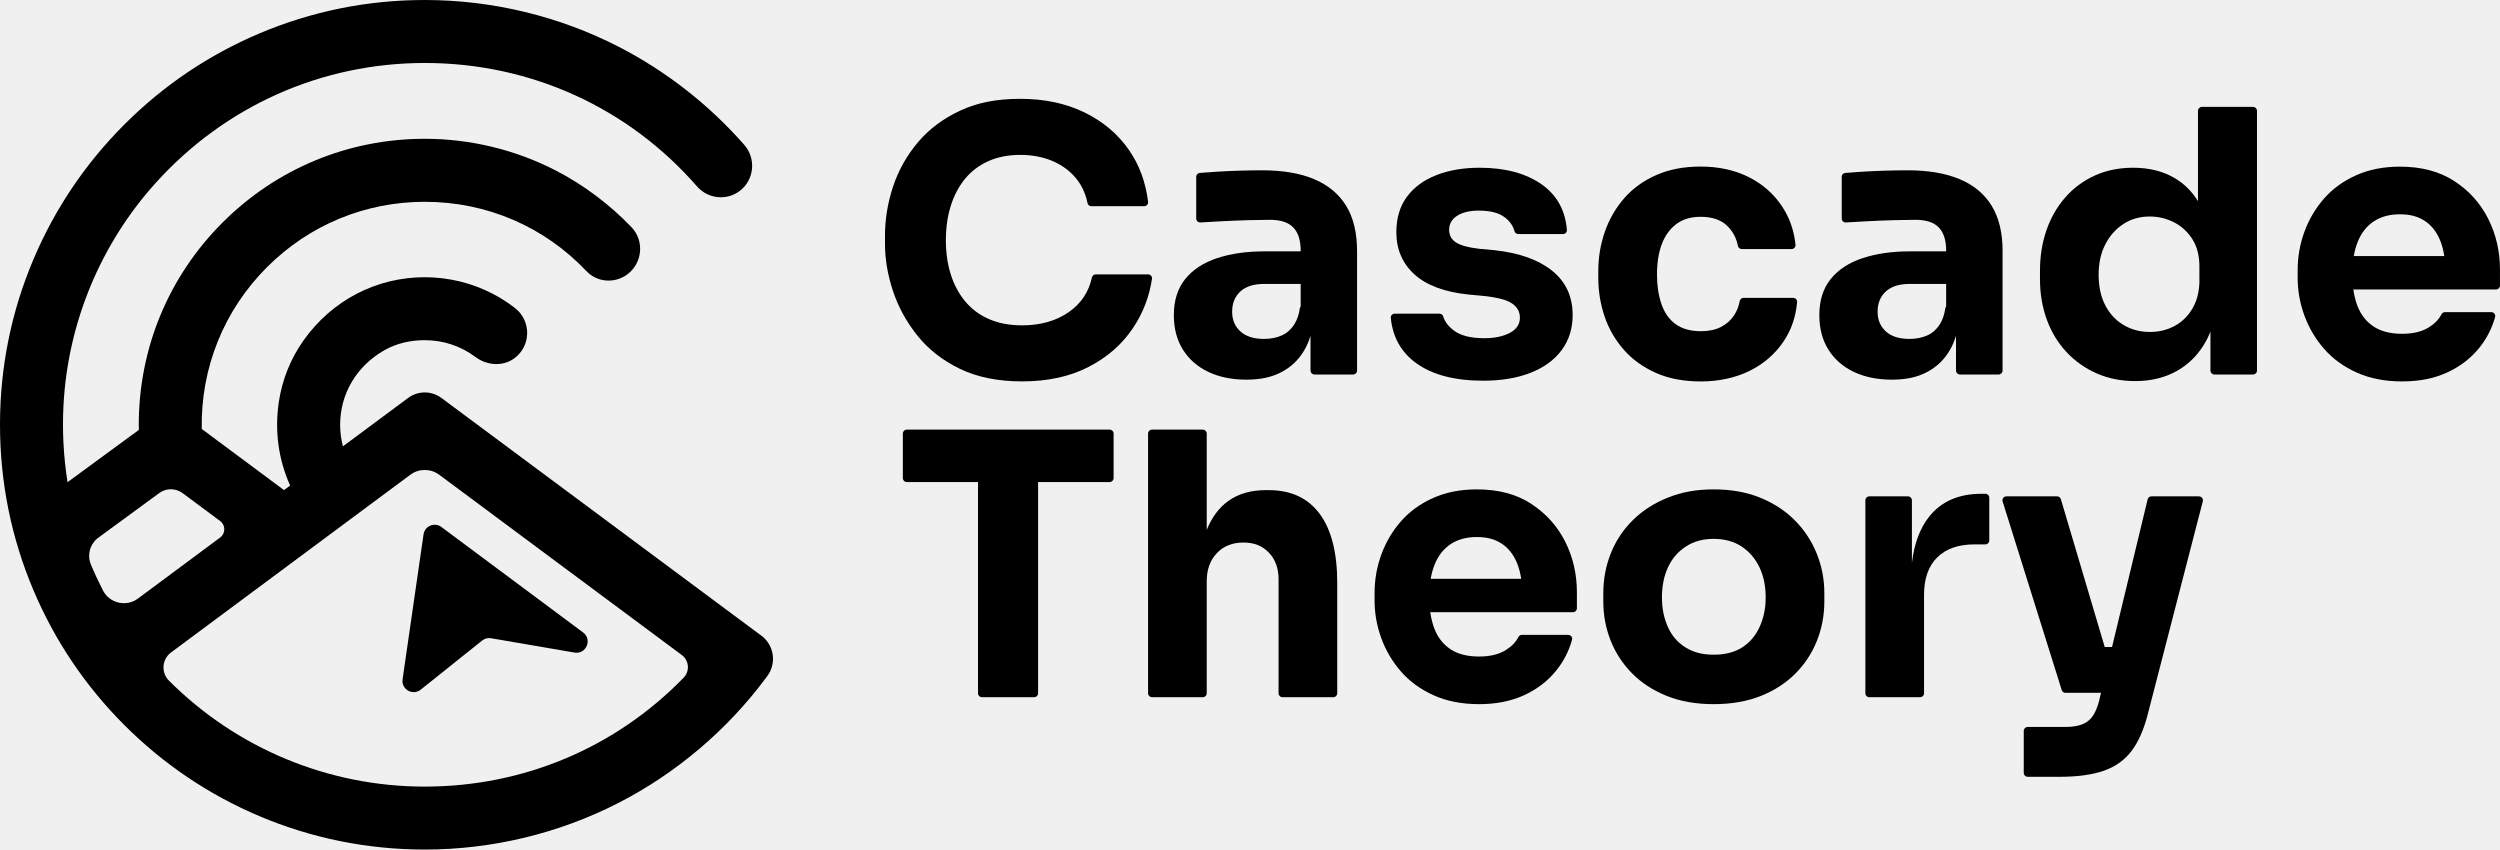
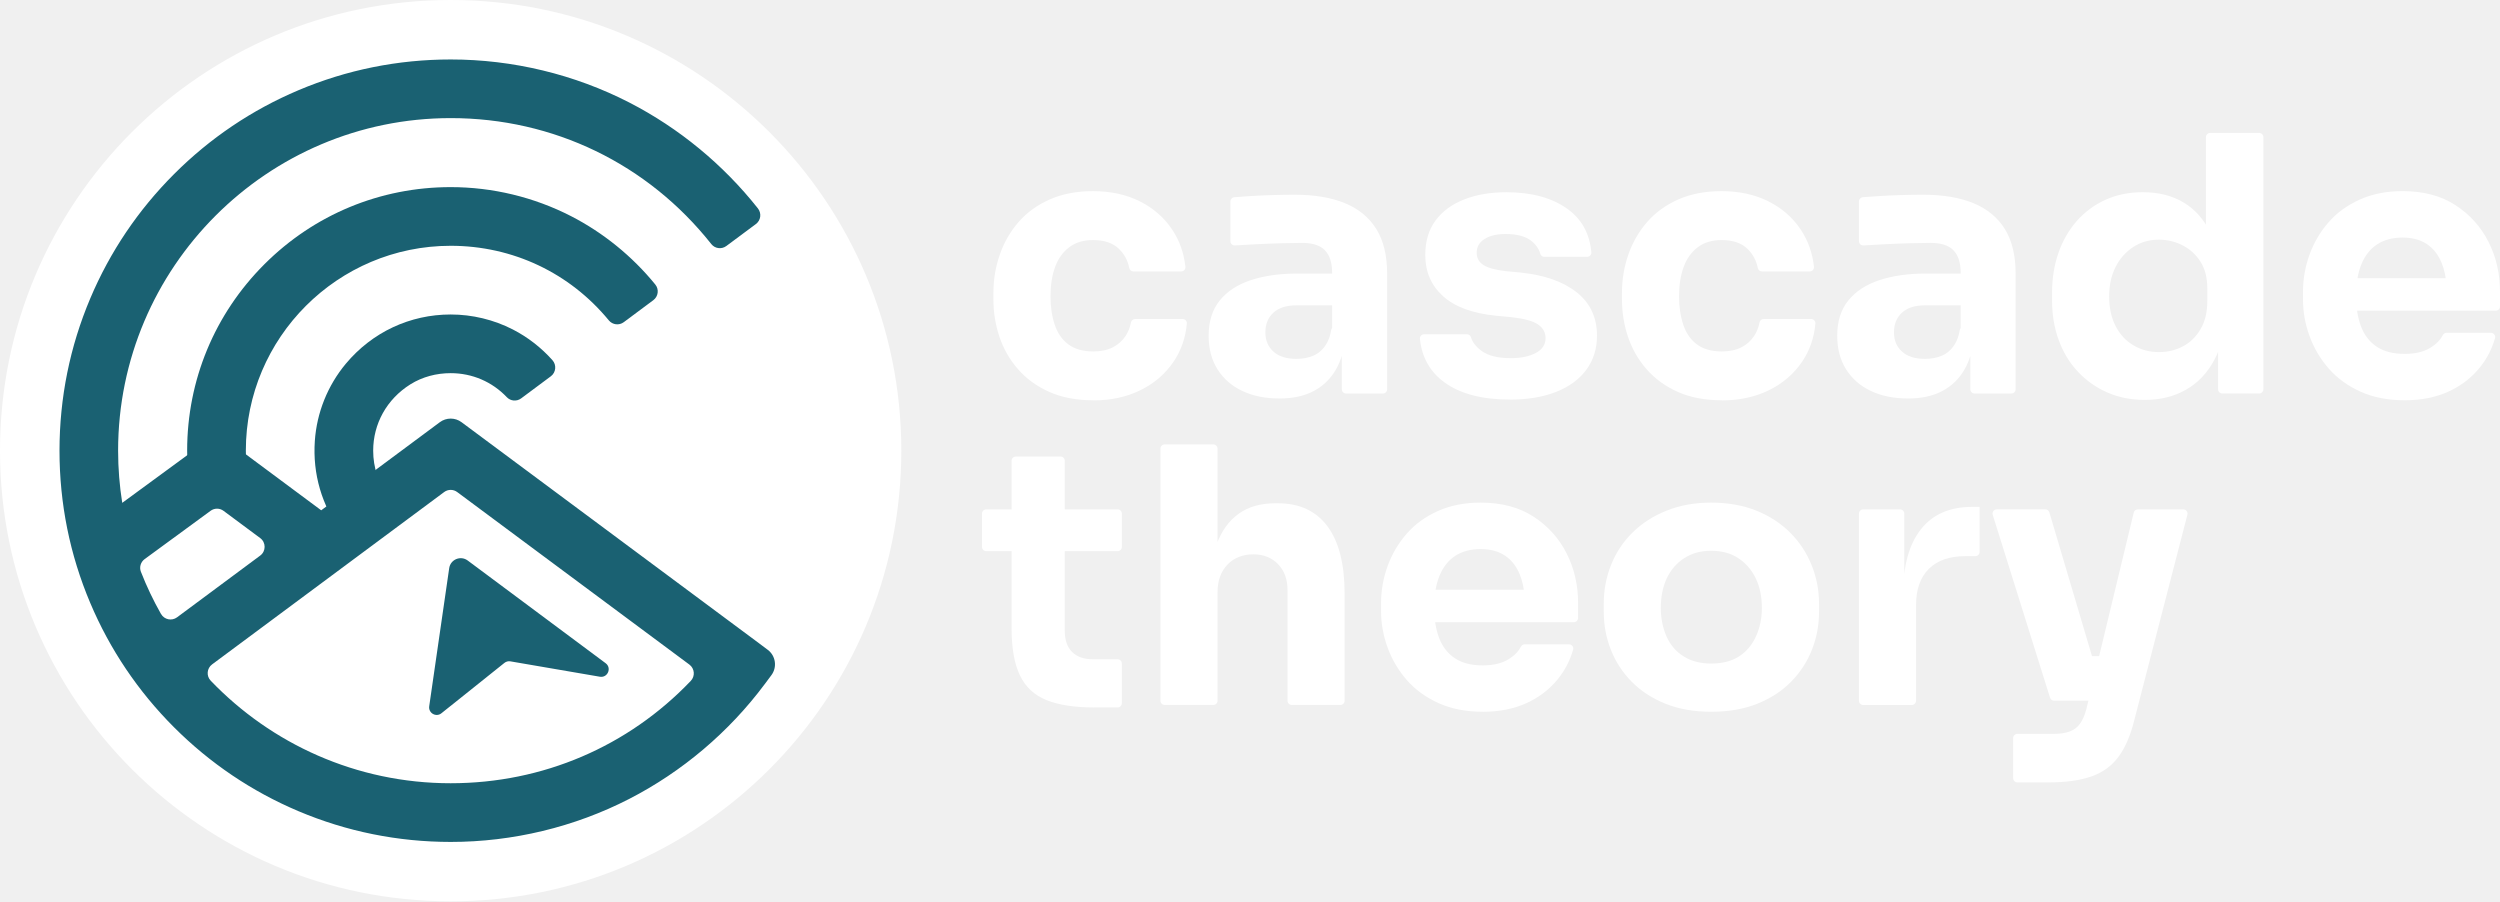
- <svg xmlns="http://www.w3.org/2000/svg" id="Layer_2" viewBox="0 0 982.78 333.97">
+ <svg xmlns="http://www.w3.org/2000/svg" id="Layer_2" viewBox="0 0 871.89 314.35">
+   <defs>
+     <style>
+       .cls-1 {
+         fill: #fff;
+       }
+ 
+       .cls-2 {
+         fill: #1a6172;
+       }
+     </style>
+   </defs>
  <g id="Layer_1-2" data-name="Layer_1">
    <g>
-       <path d="M299.32,249.91l-.81-.6-124.98-92.87c-3.89-2.89-9.21-2.89-13.1,0l-25.62,19.02c-.72-2.74-1.1-5.57-1.1-8.47,0-12.07,6.39-23.15,17.55-29.4,4.76-2.66,10.2-3.86,15.66-3.86h.06c7.33,0,14.23,2.33,19.89,6.58,4.46,3.34,10.63,3.88,15.17.65,6.8-4.84,6.94-14.82.38-19.89-2.8-2.17-5.8-4.08-8.95-5.7-8.13-4.18-17.29-6.39-26.49-6.39h-.01c-18.9,0-36.42,8.98-47.7,24.91-5.1,7.21-8.42,15.59-9.69,24.33-1.66,11.44-.05,22.63,4.48,32.65l-2.41,1.79-32.32-24.02s-.01-.02-.02-.04c-.43-24.02,8.73-46.67,25.68-63.6,16.56-16.55,38.57-25.67,61.98-25.67h.02c24.42,0,47.06,9.82,63.55,27.26,4.24,4.48,11.23,4.94,16.15,1.21h0c5.9-4.47,6.68-13.13,1.56-18.48-8.67-9.05-18.84-16.67-29.94-22.38-15.75-8.1-33.49-12.38-51.31-12.38h-.02c-30.02,0-58.25,11.69-79.49,32.92-21.24,21.23-32.94,49.46-32.94,79.5,0,.67.03,1.35.04,2.02l-28.04,20.55c-1.57-9.92-2.13-20.09-1.58-30.4,1.72-32.26,14.54-63.16,36.16-87.16,27.37-30.38,65.32-47.23,105.86-47.23h.03c41.57,0,79.96,17.55,106.98,48.51,4.26,4.88,11.53,5.72,16.72,1.84h.01c5.82-4.36,6.62-12.73,1.83-18.19-13.86-15.78-30.71-28.96-49.33-38.53C219.83,6.36,193.48,0,167.02,0h-.03c-22.53,0-44.39,4.41-64.97,13.12-19.89,8.41-37.75,20.44-53.08,35.77-15.33,15.33-27.38,33.18-35.79,53.07C4.42,122.55,0,144.42,0,166.96c0,22.54,4.41,44.41,13.12,65,8.41,19.89,20.44,37.75,35.77,53.08,15.33,15.33,33.18,27.38,53.07,35.79,20.59,8.71,42.46,13.13,65,13.14h.03c26.46,0,52.8-6.35,76.19-18.36,22.62-11.62,42.63-28.57,57.85-49.02l.6-.81c3.74-5.02,2.71-12.13-2.3-15.88ZM40.48,232.12c-1.72-3.34-3.31-6.75-4.75-10.22-1.58-3.78-.32-8.16,2.99-10.58l23.87-17.49c2.74-2.01,6.47-2,9.2.03l14.76,10.97c2.17,1.61,2.17,4.86,0,6.47l-32.31,23.99c-4.58,3.4-11.15,1.91-13.76-3.17ZM268.76,266.39c-26.64,27.42-62.81,42.83-101.77,42.83h-.13c-37.69,0-73.83-14.99-100.45-41.66h0c-3.16-3.17-2.77-8.4.82-11.07l94.07-69.86c3.37-2.5,7.99-2.5,11.36,0l95.37,70.87c2.87,2.13,3.22,6.32.73,8.89Z" />
-       <path d="M229.22,248.63l-55.71-41.47c-2.68-2-6.53-.4-7.01,2.91l-8.24,56.96c-.57,3.96,4,6.58,7.13,4.08l24.16-19.31c.99-.79,2.26-1.12,3.51-.9l32.78,5.63c4.58.79,7.11-5.12,3.39-7.9Z" />
-       <path d="M451.33,107.87h-20.61c-.73,0-1.34.52-1.49,1.24-1.24,5.66-4.2,10.14-8.91,13.46-5.04,3.56-11.22,5.33-18.52,5.33-4.81,0-9.08-.79-12.82-2.38-3.75-1.59-6.89-3.89-9.44-6.92-2.55-3.03-4.47-6.58-5.76-10.66-1.3-4.08-1.95-8.57-1.95-13.47s.65-9.53,1.95-13.62c1.3-4.08,3.17-7.61,5.62-10.59,2.45-2.98,5.5-5.28,9.15-6.92,3.65-1.63,7.83-2.45,12.54-2.45s8.96.82,12.75,2.45c3.79,1.63,6.89,3.94,9.29,6.92,2.16,2.68,3.62,5.86,4.38,9.55.15.72.76,1.26,1.5,1.26h20.78c.92,0,1.65-.81,1.54-1.72-.95-7.74-3.45-14.54-7.53-20.4-4.37-6.29-10.21-11.21-17.51-14.77-7.3-3.55-15.71-5.33-25.22-5.33s-17.03,1.56-23.7,4.68c-6.68,3.12-12.2,7.28-16.57,12.46-4.37,5.19-7.61,10.98-9.73,17.36-2.11,6.39-3.17,12.85-3.17,19.38v3.17c0,5.96,1.03,12.08,3.1,18.37,2.06,6.29,5.26,12.15,9.58,17.58,4.32,5.43,9.89,9.8,16.71,13.11,6.82,3.31,14.99,4.97,24.5,4.97,10.09,0,18.8-1.9,26.15-5.69,7.35-3.79,13.16-8.88,17.44-15.27,3.95-5.9,6.44-12.35,7.48-19.35.14-.92-.6-1.76-1.54-1.76Z" />
-       <path d="M516.57,70.41c-5.53-2.31-12.32-3.46-20.39-3.46-2.79,0-5.76.05-8.93.14-3.17.1-6.25.24-9.22.43-2.37.15-4.5.31-6.38.46-.8.06-1.4.73-1.4,1.53v16.4c0,.89.74,1.59,1.62,1.54,2.54-.16,5.32-.32,8.32-.47,3.65-.19,7.21-.34,10.66-.43,3.46-.09,6.24-.14,8.36-.14,4.23,0,7.3,1.01,9.22,3.03,1.92,2.02,2.88,5.04,2.88,9.08v.29h-14.26c-7.01,0-13.21.89-18.59,2.67-5.38,1.78-9.56,4.52-12.54,8.21-2.98,3.7-4.47,8.43-4.47,14.19,0,5.28,1.2,9.82,3.6,13.62,2.4,3.8,5.74,6.7,10.01,8.72,4.27,2.02,9.24,3.03,14.91,3.03s10.11-1.01,13.9-3.03c3.79-2.02,6.77-4.9,8.93-8.65.97-1.67,1.75-3.54,2.38-5.56v13.67c0,.85.69,1.54,1.54,1.54h15.22c.85,0,1.54-.69,1.54-1.54v-46.88c0-7.3-1.44-13.28-4.32-17.94-2.88-4.66-7.09-8.14-12.61-10.45ZM509.01,127.18c-1.35,2.21-3.05,3.77-5.12,4.68-2.07.91-4.39,1.37-6.99,1.37-4.04,0-7.13-.98-9.29-2.95-2.16-1.97-3.24-4.54-3.24-7.71,0-3.36,1.08-6.03,3.24-8,2.16-1.97,5.26-2.95,9.29-2.95h14.41v8.86c-.15.19-.27.42-.32.7-.37,2.44-1.04,4.43-1.99,6Z" />
-       <path d="M556.7,142.74c6.34,4.61,15.13,6.92,26.37,6.92,7.11,0,13.3-1.03,18.59-3.1,5.28-2.06,9.37-5.04,12.25-8.93,2.88-3.89,4.32-8.48,4.32-13.76,0-7.3-2.69-13.11-8.07-17.44-5.38-4.32-12.92-7.01-22.62-8.07l-6.2-.58c-4.13-.48-7.11-1.3-8.93-2.45-1.83-1.15-2.74-2.83-2.74-5.04s1.06-4.13,3.17-5.48c2.11-1.34,4.95-2.02,8.5-2.02,4.51,0,7.93.89,10.23,2.67,1.98,1.52,3.25,3.35,3.81,5.47.18.66.82,1.09,1.5,1.09h17.55c.89,0,1.61-.75,1.54-1.63-.63-7.66-3.87-13.57-9.7-17.75-6.25-4.47-14.46-6.7-24.64-6.7-6.34,0-11.98.96-16.93,2.88-4.95,1.92-8.81,4.76-11.6,8.5-2.79,3.75-4.18,8.41-4.18,13.98,0,6.73,2.38,12.25,7.13,16.57,4.75,4.32,11.89,6.97,21.4,7.93l6.2.58c5.19.58,8.79,1.56,10.81,2.95,2.02,1.39,3.03,3.24,3.03,5.55,0,2.59-1.32,4.59-3.96,5.98-2.64,1.39-5.98,2.09-10.01,2.09-5.28,0-9.25-.98-11.89-2.95-2.27-1.69-3.7-3.57-4.31-5.65-.19-.65-.83-1.05-1.51-1.05h-17.53c-.9,0-1.63.77-1.54,1.66.73,7.56,4.06,13.49,9.97,17.79Z" />
-       <path d="M638.26,137.41c3.36,3.84,7.56,6.89,12.61,9.15,5.04,2.26,10.97,3.39,17.8,3.39s13.45-1.37,19.02-4.11c5.57-2.74,10.04-6.58,13.4-11.53,3.07-4.52,4.86-9.71,5.37-15.57.08-.89-.65-1.65-1.55-1.65h-19.51c-.76,0-1.38.56-1.51,1.31-.38,2.06-1.11,3.9-2.18,5.53-1.3,1.97-3.03,3.51-5.19,4.61-2.16,1.11-4.78,1.66-7.85,1.66-4.13,0-7.47-.94-10.01-2.81-2.55-1.87-4.39-4.51-5.55-7.93-1.15-3.41-1.73-7.23-1.73-11.46,0-4.61.62-8.6,1.87-11.96,1.25-3.36,3.15-6,5.69-7.93,2.54-1.92,5.74-2.88,9.58-2.88,4.61,0,8.14,1.22,10.59,3.67,2.14,2.14,3.49,4.71,4.06,7.7.14.75.75,1.31,1.51,1.31h19.62c.9,0,1.63-.78,1.54-1.68-.58-5.66-2.36-10.72-5.34-15.18-3.27-4.9-7.64-8.72-13.11-11.46-5.48-2.74-11.77-4.11-18.88-4.11-6.53,0-12.32,1.1-17.36,3.31-5.04,2.21-9.25,5.24-12.61,9.08-3.36,3.84-5.91,8.24-7.64,13.18-1.73,4.95-2.59,10.11-2.59,15.49v2.74c0,5.19.82,10.21,2.45,15.06,1.63,4.85,4.13,9.2,7.49,13.04Z" />
-       <path d="M787.25,98.8c0-7.3-1.44-13.28-4.32-17.94-2.88-4.66-7.09-8.14-12.61-10.45-5.53-2.31-12.32-3.46-20.39-3.46-2.79,0-5.76.05-8.93.14-3.17.1-6.25.24-9.22.43-2.37.15-4.5.31-6.38.46-.8.06-1.4.73-1.4,1.53v16.4c0,.89.74,1.59,1.62,1.54,2.54-.16,5.32-.32,8.32-.47,3.65-.19,7.21-.34,10.66-.43,3.46-.09,6.24-.14,8.36-.14,4.23,0,7.3,1.01,9.22,3.03,1.92,2.02,2.88,5.04,2.88,9.08v.29h-14.26c-7.01,0-13.21.89-18.59,2.67-5.38,1.78-9.56,4.52-12.54,8.21-2.98,3.7-4.47,8.43-4.47,14.19,0,5.28,1.2,9.82,3.6,13.62,2.4,3.8,5.74,6.7,10.01,8.72,4.27,2.02,9.24,3.03,14.91,3.03s10.11-1.01,13.9-3.03c3.79-2.02,6.77-4.9,8.93-8.65.97-1.67,1.75-3.54,2.38-5.56v13.67c0,.85.69,1.54,1.54,1.54h15.22c.85,0,1.54-.69,1.54-1.54v-46.88ZM762.75,127.18c-1.35,2.21-3.05,3.77-5.12,4.68-2.07.91-4.39,1.37-6.99,1.37-4.04,0-7.13-.98-9.29-2.95-2.16-1.97-3.24-4.54-3.24-7.71,0-3.36,1.08-6.03,3.24-8,2.16-1.97,5.26-2.95,9.29-2.95h14.41v8.86c-.15.19-.27.42-.32.7-.37,2.44-1.04,4.43-1.99,6Z" />
-       <path d="M885.71,42.02h-20.12c-.85,0-1.54.69-1.54,1.54v35.5c-2.39-3.82-5.41-6.83-9.08-9.01-4.61-2.74-10.09-4.11-16.43-4.11-5.57,0-10.62,1.03-15.13,3.1-4.52,2.07-8.38,4.95-11.6,8.65-3.22,3.7-5.67,8-7.35,12.9-1.68,4.9-2.52,10.18-2.52,15.85v3.31c0,5.67.89,10.95,2.67,15.85,1.78,4.9,4.35,9.15,7.71,12.75,3.36,3.6,7.32,6.41,11.89,8.43,4.56,2.02,9.63,3.03,15.2,3.03,6.24,0,11.77-1.37,16.57-4.11,4.8-2.74,8.62-6.75,11.46-12.03.56-1.05,1.05-2.16,1.51-3.3v15.31c0,.85.69,1.54,1.54,1.54h15.22c.85,0,1.54-.69,1.54-1.54V43.56c0-.85-.69-1.54-1.54-1.54ZM864.63,110.04c0,4.32-.89,8.02-2.67,11.09-1.78,3.08-4.13,5.4-7.06,6.99-2.93,1.58-6.17,2.38-9.73,2.38-3.84,0-7.3-.91-10.37-2.74-3.08-1.82-5.48-4.42-7.21-7.78-1.73-3.36-2.59-7.35-2.59-11.96s.86-8.48,2.59-11.89c1.73-3.41,4.11-6.1,7.13-8.07,3.03-1.97,6.46-2.95,10.3-2.95,3.46,0,6.67.77,9.65,2.31,2.98,1.54,5.38,3.75,7.2,6.63,1.82,2.88,2.74,6.44,2.74,10.66v5.33Z" />
-       <path d="M978.17,86.04c-3.08-6.1-7.52-11.05-13.33-14.84-5.81-3.79-12.95-5.69-21.4-5.69-6.44,0-12.18,1.13-17.22,3.39-5.04,2.26-9.25,5.31-12.61,9.15-3.36,3.84-5.93,8.19-7.71,13.04-1.78,4.85-2.67,9.92-2.67,15.2v2.88c0,5.09.89,10.06,2.67,14.91,1.78,4.85,4.37,9.22,7.78,13.11,3.41,3.89,7.68,6.99,12.82,9.29,5.14,2.31,11.07,3.46,17.8,3.46s12.49-1.15,17.58-3.46c5.09-2.31,9.32-5.52,12.68-9.65,2.95-3.63,5.05-7.7,6.3-12.21.27-.96-.5-1.91-1.5-1.91h-18.23c-.6,0-1.12.36-1.39.9-1.03,2.01-2.72,3.73-5.07,5.16-2.69,1.63-6.15,2.45-10.37,2.45-4.61,0-8.36-.96-11.24-2.88-2.88-1.92-5-4.63-6.34-8.14-.75-1.95-1.26-4.1-1.6-6.41h56.11c.85,0,1.54-.69,1.54-1.54v-6.24c0-7.2-1.54-13.86-4.61-19.96ZM926.88,94.98c1.44-3.51,3.55-6.17,6.34-8,2.79-1.82,6.2-2.74,10.23-2.74s7.23.89,9.87,2.67c2.64,1.78,4.63,4.35,5.98,7.71.73,1.82,1.24,3.84,1.58,6.05h-35.58c.36-2.08.88-3.98,1.59-5.69Z" />
-       <path d="M436.24,168.89h-79.78c-.85,0-1.54.69-1.54,1.54v17.53c0,.85.69,1.54,1.54,1.54h28v83.04c0,.85.69,1.54,1.54,1.54h20.55c.85,0,1.54-.69,1.54-1.54v-83.04h28.14c.85,0,1.54-.69,1.54-1.54v-17.53c0-.85-.69-1.54-1.54-1.54Z" />
-       <path d="M498.73,192.67h-1.01c-5.96,0-10.9,1.42-14.84,4.25-3.68,2.64-6.5,6.45-8.5,11.39v-37.88c0-.85-.69-1.54-1.54-1.54h-19.98c-.85,0-1.54.69-1.54,1.54v102.11c0,.85.69,1.54,1.54,1.54h19.98c.85,0,1.54-.69,1.54-1.54v-43.99c0-4.61,1.32-8.31,3.96-11.09,2.64-2.79,6.12-4.18,10.45-4.18s7.47,1.32,10.01,3.96c2.54,2.64,3.82,6.12,3.82,10.45v44.86c0,.85.69,1.54,1.54,1.54h19.98c.85,0,1.54-.69,1.54-1.54v-43.42c0-11.91-2.31-20.97-6.92-27.16-4.61-6.2-11.29-9.29-20.03-9.29Z" />
-       <path d="M601.97,198.07c-5.81-3.79-12.95-5.69-21.4-5.69-6.44,0-12.18,1.13-17.22,3.39-5.04,2.26-9.25,5.31-12.61,9.15-3.36,3.84-5.93,8.19-7.71,13.04-1.78,4.85-2.67,9.92-2.67,15.2v2.88c0,5.09.89,10.06,2.67,14.91,1.78,4.85,4.37,9.22,7.78,13.11,3.41,3.89,7.68,6.99,12.82,9.29,5.14,2.31,11.07,3.46,17.8,3.46s12.49-1.15,17.58-3.46c5.09-2.31,9.32-5.52,12.68-9.65,2.95-3.63,5.05-7.7,6.3-12.21.27-.96-.5-1.91-1.5-1.91h-18.23c-.6,0-1.12.36-1.39.9-1.03,2.01-2.72,3.73-5.07,5.16-2.69,1.63-6.15,2.45-10.37,2.45-4.61,0-8.36-.96-11.24-2.88-2.88-1.92-5-4.63-6.34-8.14-.75-1.95-1.26-4.1-1.6-6.41h56.11c.85,0,1.54-.69,1.54-1.54v-6.24c0-7.2-1.54-13.86-4.61-19.96-3.08-6.1-7.52-11.05-13.33-14.84ZM564,221.85c1.44-3.51,3.55-6.17,6.34-8,2.79-1.82,6.2-2.74,10.23-2.74s7.23.89,9.87,2.67c2.64,1.78,4.63,4.35,5.98,7.71.73,1.82,1.24,3.84,1.58,6.05h-35.58c.36-2.08.88-3.98,1.59-5.69Z" />
-       <path d="M705.5,204.48c-3.75-3.75-8.29-6.7-13.62-8.86-5.33-2.16-11.41-3.24-18.23-3.24s-12.63,1.08-18.01,3.24c-5.38,2.16-9.97,5.12-13.76,8.86-3.8,3.75-6.68,8.09-8.65,13.04-1.97,4.95-2.95,10.16-2.95,15.63v3.31c0,5.38.96,10.5,2.88,15.35,1.92,4.85,4.73,9.15,8.43,12.9,3.7,3.75,8.24,6.7,13.62,8.86,5.38,2.16,11.53,3.24,18.44,3.24s13.21-1.08,18.59-3.24c5.38-2.16,9.92-5.12,13.62-8.86,3.7-3.75,6.51-8.04,8.43-12.9,1.92-4.85,2.88-9.96,2.88-15.35v-3.31c0-5.48-1.01-10.69-3.03-15.63-2.02-4.95-4.9-9.29-8.65-13.04ZM691.74,246.42c-1.58,3.46-3.87,6.15-6.84,8.07-2.98,1.92-6.73,2.88-11.24,2.88s-8.02-.96-11.1-2.88c-3.08-1.92-5.38-4.61-6.92-8.07-1.54-3.46-2.31-7.3-2.31-11.53,0-4.51.79-8.48,2.38-11.89,1.58-3.41,3.91-6.12,6.99-8.14,3.07-2.02,6.72-3.03,10.95-3.03s8,1.01,11.02,3.03c3.03,2.02,5.35,4.73,6.99,8.14,1.63,3.41,2.45,7.37,2.45,11.89,0,4.23-.79,8.07-2.38,11.53Z" />
-       <path d="M780.47,194.11h-1.49c-9.03,0-15.92,3.03-20.68,9.08-3.59,4.57-5.82,10.6-6.7,18.07v-24.6c0-.85-.69-1.54-1.54-1.54h-15.22c-.85,0-1.54.69-1.54,1.54v75.89c0,.85.69,1.54,1.54,1.54h19.98c.85,0,1.54-.69,1.54-1.54v-38.66c0-6.43,1.73-11.36,5.19-14.77,3.46-3.41,8.36-5.12,14.7-5.12h4.22c.85,0,1.54-.69,1.54-1.54v-16.81c0-.85-.69-1.54-1.54-1.54Z" />
-       <path d="M864.46,195.12h-18.7c-.71,0-1.33.49-1.5,1.18l-13.99,58.04h-2.88l-17.24-58.12c-.19-.65-.79-1.1-1.48-1.1h-19.95c-1.04,0-1.78,1.01-1.47,2l23.24,74.16c.2.64.8,1.08,1.47,1.08h13.97l-.83,3.46c-.67,2.5-1.54,4.47-2.59,5.91-1.06,1.44-2.45,2.47-4.18,3.1-1.73.62-3.84.94-6.34.94h-14.89c-.85,0-1.54.69-1.54,1.54v16.52c0,.85.69,1.54,1.54,1.54h12.58c7.01,0,12.8-.79,17.36-2.38,4.56-1.59,8.21-4.2,10.95-7.85,2.74-3.65,4.87-8.55,6.41-14.7l21.55-83.38c.25-.97-.48-1.92-1.49-1.92Z" />
+       <circle class="cls-1" cx="157.17" cy="157.17" r="157.17" />
+       <g>
+         <path class="cls-1" d="M381.31,139.6c-5.89,0-11.02-.98-15.37-2.92-4.36-1.95-7.99-4.59-10.89-7.91-2.91-3.32-5.06-7.07-6.47-11.26-1.41-4.19-2.12-8.53-2.12-13.01v-2.37c0-4.65.75-9.11,2.24-13.38,1.49-4.27,3.69-8.07,6.6-11.39,2.9-3.32,6.54-5.93,10.89-7.84,4.36-1.91,9.36-2.86,15-2.86,6.14,0,11.58,1.18,16.31,3.55,4.73,2.37,8.5,5.66,11.33,9.9,2.54,3.81,4.07,8.12,4.59,12.94.09.87-.61,1.62-1.49,1.62h-16.65c-.73,0-1.32-.54-1.46-1.26-.5-2.53-1.66-4.7-3.48-6.52-2.12-2.12-5.17-3.17-9.15-3.17-3.32,0-6.08.83-8.28,2.49s-3.84,3.94-4.92,6.85c-1.08,2.91-1.62,6.35-1.62,10.33,0,3.65.5,6.95,1.49,9.9s2.59,5.23,4.79,6.85c2.2,1.62,5.08,2.43,8.65,2.43,2.66,0,4.92-.48,6.78-1.43,1.87-.95,3.36-2.28,4.48-3.98.9-1.37,1.53-2.93,1.86-4.65.14-.72.73-1.26,1.46-1.26h16.55c.86,0,1.57.74,1.49,1.6-.45,4.99-2,9.41-4.62,13.28-2.91,4.27-6.76,7.59-11.58,9.96-4.81,2.36-10.29,3.55-16.43,3.55Z" />
+         <path class="cls-1" d="M446.16,138.97c-4.9,0-9.19-.87-12.88-2.61-3.69-1.74-6.58-4.25-8.65-7.53-2.08-3.28-3.11-7.2-3.11-11.76,0-4.98,1.29-9.07,3.86-12.26,2.57-3.19,6.18-5.56,10.83-7.1,4.65-1.53,10-2.3,16.06-2.3h13.08c.82,0,1.48.66,1.48,1.48v8.12c0,.82-.66,1.48-1.48,1.48h-13.21c-3.49,0-6.16.85-8.03,2.55-1.87,1.7-2.8,4.01-2.8,6.91,0,2.74.93,4.96,2.8,6.66,1.87,1.7,4.54,2.55,8.03,2.55,2.24,0,4.25-.39,6.04-1.18,1.78-.79,3.26-2.14,4.42-4.05.78-1.27,1.33-2.88,1.66-4.82.21-1.23,1.69-1.72,2.54-.82l2.04,2.15c.3.32.45.76.41,1.2-.46,4.43-1.58,8.18-3.36,11.26-1.87,3.24-4.44,5.73-7.72,7.47-3.28,1.74-7.28,2.61-12.01,2.61ZM467.95,135.75v-17.2c0-.82-.66-1.48-1.48-1.48h-.4c-.82,0-1.48-.66-1.48-1.48v-20.43c0-3.49-.83-6.1-2.49-7.84s-4.32-2.61-7.97-2.61c-1.83,0-4.23.04-7.22.12-2.99.08-6.06.21-9.21.37-2.53.13-4.87.27-7.02.4-.85.05-1.57-.62-1.57-1.48v-13.86c0-.77.59-1.42,1.35-1.48,1.59-.13,3.38-.26,5.37-.38,2.57-.17,5.23-.29,7.97-.37,2.74-.08,5.31-.12,7.72-.12,6.97,0,12.84,1,17.62,2.99,4.77,1.99,8.4,5,10.89,9.02,2.49,4.03,3.74,9.19,3.74,15.5v40.34c0,.82-.66,1.48-1.48,1.48h-12.84c-.82,0-1.48-.66-1.48-1.48Z" />
+         <path class="cls-1" d="M526.58,139.35c-9.71,0-17.3-1.99-22.78-5.97-5.07-3.69-7.93-8.75-8.6-15.21-.09-.86.62-1.6,1.48-1.6h14.91c.62,0,1.21.38,1.39.98.53,1.77,1.77,3.37,3.7,4.81,2.28,1.7,5.71,2.55,10.27,2.55,3.48,0,6.37-.6,8.65-1.8,2.28-1.2,3.42-2.92,3.42-5.16,0-1.99-.87-3.59-2.61-4.79-1.74-1.2-4.85-2.05-9.34-2.55l-5.35-.5c-8.21-.83-14.38-3.11-18.49-6.85-4.11-3.74-6.16-8.51-6.16-14.32,0-4.81,1.2-8.84,3.61-12.07,2.4-3.24,5.75-5.68,10.02-7.34,4.27-1.66,9.15-2.49,14.63-2.49,8.8,0,15.89,1.93,21.29,5.79,5,3.58,7.79,8.63,8.37,15.16.08.85-.63,1.58-1.48,1.58h-14.98c-.65,0-1.17-.46-1.35-1.09-.51-1.77-1.59-3.29-3.25-4.57-1.99-1.53-4.94-2.3-8.84-2.3-3.07,0-5.52.58-7.34,1.74-1.83,1.16-2.74,2.74-2.74,4.73s.79,3.36,2.37,4.36c1.57,1,4.15,1.7,7.72,2.12l5.35.5c8.38.91,14.9,3.24,19.54,6.97,4.65,3.74,6.97,8.76,6.97,15.06,0,4.57-1.25,8.53-3.74,11.89-2.49,3.36-6.02,5.94-10.58,7.72-4.56,1.78-9.92,2.67-16.06,2.67Z" />
+         <path class="cls-1" d="M600.52,139.6c-5.89,0-11.02-.98-15.37-2.92-4.36-1.95-7.99-4.59-10.89-7.91-2.91-3.32-5.06-7.07-6.47-11.26-1.41-4.19-2.12-8.53-2.12-13.01v-2.37c0-4.65.75-9.11,2.24-13.38,1.49-4.27,3.69-8.07,6.6-11.39,2.9-3.32,6.54-5.93,10.89-7.84,4.36-1.91,9.36-2.86,15-2.86,6.14,0,11.58,1.18,16.31,3.55,4.73,2.37,8.51,5.66,11.33,9.9,2.54,3.81,4.07,8.12,4.59,12.94.09.87-.61,1.62-1.49,1.62h-16.65c-.73,0-1.32-.54-1.46-1.26-.5-2.53-1.66-4.7-3.48-6.52-2.12-2.12-5.17-3.17-9.15-3.17-3.32,0-6.08.83-8.28,2.49s-3.84,3.94-4.92,6.85c-1.08,2.91-1.62,6.35-1.62,10.33,0,3.65.5,6.95,1.49,9.9s2.59,5.23,4.79,6.85,5.08,2.43,8.65,2.43c2.65,0,4.92-.48,6.78-1.43,1.87-.95,3.36-2.28,4.48-3.98.91-1.37,1.53-2.93,1.86-4.65.14-.72.73-1.26,1.46-1.26h16.55c.86,0,1.57.74,1.49,1.6-.45,4.99-2,9.41-4.62,13.28-2.91,4.27-6.76,7.59-11.58,9.96-4.81,2.36-10.29,3.55-16.43,3.55Z" />
+         <path class="cls-1" d="M665.38,138.97c-4.9,0-9.19-.87-12.88-2.61-3.69-1.74-6.58-4.25-8.65-7.53-2.08-3.28-3.11-7.2-3.11-11.76,0-4.98,1.29-9.07,3.86-12.26,2.57-3.19,6.18-5.56,10.83-7.1,4.65-1.53,10-2.3,16.06-2.3h13.08c.82,0,1.48.66,1.48,1.48v8.12c0,.82-.66,1.48-1.48,1.48h-13.21c-3.49,0-6.16.85-8.03,2.55-1.87,1.7-2.8,4.01-2.8,6.91,0,2.74.93,4.96,2.8,6.66,1.87,1.7,4.54,2.55,8.03,2.55,2.24,0,4.25-.39,6.04-1.18,1.78-.79,3.26-2.14,4.42-4.05.78-1.27,1.33-2.88,1.66-4.82.21-1.23,1.69-1.72,2.54-.82l2.04,2.15c.3.32.45.76.41,1.2-.46,4.43-1.58,8.18-3.36,11.26-1.87,3.24-4.44,5.73-7.72,7.47-3.28,1.74-7.28,2.61-12.01,2.61ZM687.16,135.75v-17.2c0-.82-.66-1.48-1.48-1.48h-.4c-.82,0-1.48-.66-1.48-1.48v-20.43c0-3.49-.83-6.1-2.49-7.84-1.66-1.74-4.32-2.61-7.97-2.61-1.83,0-4.23.04-7.22.12-2.99.08-6.06.21-9.21.37-2.53.13-4.87.27-7.02.4-.85.05-1.57-.62-1.57-1.48v-13.86c0-.77.59-1.42,1.35-1.48,1.59-.13,3.38-.26,5.37-.38,2.57-.17,5.23-.29,7.97-.37,2.74-.08,5.31-.12,7.72-.12,6.97,0,12.84,1,17.61,2.99,4.77,1.99,8.4,5,10.89,9.02,2.49,4.03,3.73,9.19,3.73,15.5v40.34c0,.82-.66,1.48-1.48,1.48h-12.84c-.82,0-1.48-.66-1.48-1.48Z" />
+         <path class="cls-1" d="M748.03,139.47c-4.81,0-9.19-.87-13.13-2.61-3.94-1.74-7.37-4.17-10.27-7.28-2.91-3.11-5.12-6.78-6.66-11.02-1.54-4.23-2.3-8.8-2.3-13.69v-2.86c0-4.9.73-9.46,2.18-13.69,1.45-4.23,3.57-7.94,6.35-11.14,2.78-3.19,6.12-5.68,10.02-7.47,3.9-1.78,8.26-2.68,13.07-2.68,5.48,0,10.21,1.18,14.19,3.55,3.98,2.37,7.1,5.85,9.34,10.46,1.81,3.71,2.96,8.11,3.48,13.19.14,1.36-1.5,2.17-2.5,1.24l-2-1.86c-.3-.28-.47-.67-.47-1.09v-44.68c0-.82.66-1.48,1.48-1.48h17.08c.82,0,1.48.66,1.48,1.48v87.91c0,.82-.66,1.48-1.48,1.48h-12.84c-.82,0-1.48-.66-1.48-1.48v-26.78h2.74c-.25,6.47-1.6,11.99-4.05,16.56-2.45,4.57-5.75,8.03-9.9,10.39-4.15,2.37-8.92,3.55-14.32,3.55ZM753.01,122.79c3.07,0,5.87-.69,8.4-2.05,2.53-1.37,4.56-3.38,6.1-6.04,1.53-2.65,2.3-5.85,2.3-9.58v-4.61c0-3.65-.79-6.72-2.36-9.21-1.58-2.49-3.65-4.4-6.23-5.72-2.57-1.33-5.35-1.99-8.34-1.99-3.32,0-6.29.85-8.9,2.55-2.61,1.7-4.67,4.03-6.16,6.97-1.49,2.95-2.24,6.37-2.24,10.27s.75,7.43,2.24,10.33c1.49,2.91,3.57,5.15,6.23,6.72,2.65,1.58,5.64,2.37,8.96,2.37Z" />
+         <path class="cls-1" d="M838.65,139.6c-5.81,0-10.94-1-15.37-2.99-4.44-1.99-8.13-4.67-11.08-8.03-2.95-3.36-5.19-7.14-6.72-11.33-1.54-4.19-2.3-8.49-2.3-12.88v-2.49c0-4.56.77-8.94,2.3-13.13,1.53-4.19,3.75-7.95,6.66-11.27,2.9-3.32,6.54-5.95,10.89-7.9,4.36-1.95,9.31-2.93,14.87-2.93,7.3,0,13.47,1.64,18.49,4.92,5.02,3.28,8.86,7.55,11.51,12.82,2.66,5.27,3.98,11.02,3.98,17.24v5.24c0,.82-.66,1.48-1.48,1.48h-57.41c-.82,0-1.48-.66-1.48-1.48v-8.36c0-.82.66-1.48,1.48-1.48h42.62c1.4,0,2.02,1.76.93,2.64l-.92.74c-.93.75-2.31.14-2.4-1.05-.22-2.85-.76-5.37-1.64-7.55-1.16-2.9-2.88-5.12-5.16-6.66-2.28-1.53-5.13-2.3-8.53-2.3s-6.43.79-8.84,2.36c-2.41,1.58-4.23,3.88-5.48,6.91-1.25,3.03-1.87,6.74-1.87,11.14,0,4.07.58,7.62,1.74,10.64,1.16,3.03,2.99,5.37,5.48,7.03,2.49,1.66,5.72,2.49,9.71,2.49,3.65,0,6.64-.7,8.96-2.12,2-1.21,3.44-2.67,4.34-4.38.27-.51.76-.85,1.33-.85h15.46c.97,0,1.7.92,1.44,1.85-1.09,3.82-2.88,7.27-5.39,10.35-2.91,3.57-6.56,6.35-10.95,8.34-4.4,1.99-9.46,2.99-15.19,2.99Z" />
+         <path class="cls-1" d="M342.47,190.73v-11.6c0-.82.66-1.48,1.48-1.48h45.83c.82,0,1.48.66,1.48,1.48v11.6c0,.82-.66,1.48-1.48,1.48h-45.83c-.82,0-1.48-.66-1.48-1.48ZM381.68,246.73c-6.89,0-12.45-.85-16.68-2.55-4.23-1.7-7.32-4.56-9.27-8.59-1.95-4.02-2.93-9.48-2.93-16.37v-58.52c0-.82.66-1.48,1.48-1.48h15.58c.82,0,1.48.66,1.48,1.48v59.26c0,3.24.85,5.71,2.55,7.41,1.7,1.7,4.13,2.55,7.28,2.55h8.6c.82,0,1.48.66,1.48,1.48v13.84c0,.82-.66,1.48-1.48,1.48h-8.1Z" />
+         <path class="cls-1" d="M404.71,244.38v-87.91c0-.82.66-1.48,1.48-1.48h16.95c.82,0,1.48.66,1.48,1.48v49.44c0,.82-.66,1.48-1.48,1.48h0c-.83,0-1.51-.69-1.49-1.52.12-6.23.99-11.53,2.6-15.91,1.74-4.73,4.31-8.32,7.72-10.77,3.4-2.45,7.67-3.67,12.82-3.67h.87c7.55,0,13.32,2.68,17.3,8.03,3.98,5.35,5.98,13.18,5.98,23.47v37.36c0,.82-.66,1.48-1.48,1.48h-16.95c-.82,0-1.48-.66-1.48-1.48v-38.6c0-3.74-1.1-6.74-3.3-9.03-2.2-2.28-5.08-3.42-8.65-3.42s-6.74,1.2-9.03,3.61c-2.28,2.41-3.42,5.6-3.42,9.59v37.85c0,.82-.66,1.48-1.48,1.48h-16.95c-.82,0-1.48-.66-1.48-1.48Z" />
+         <path class="cls-1" d="M517.12,248.23c-5.81,0-10.94-1-15.37-2.99s-8.13-4.67-11.08-8.03c-2.95-3.36-5.19-7.14-6.72-11.33-1.54-4.19-2.3-8.49-2.3-12.88v-2.49c0-4.56.77-8.94,2.3-13.13,1.53-4.19,3.75-7.95,6.66-11.27,2.9-3.32,6.54-5.95,10.89-7.9,4.36-1.95,9.32-2.92,14.88-2.92,7.3,0,13.46,1.64,18.49,4.92,5.02,3.28,8.86,7.55,11.52,12.82,2.65,5.27,3.98,11.02,3.98,17.24v5.24c0,.82-.66,1.48-1.48,1.48h-57.41c-.82,0-1.48-.66-1.48-1.48v-8.36c0-.82.66-1.48,1.48-1.48h42.62c1.4,0,2.02,1.76.93,2.64l-.92.74c-.93.75-2.31.14-2.4-1.05-.22-2.85-.76-5.37-1.64-7.55-1.16-2.9-2.88-5.12-5.17-6.66-2.28-1.53-5.12-2.3-8.53-2.3s-6.43.79-8.84,2.36c-2.41,1.58-4.23,3.88-5.48,6.91-1.25,3.03-1.87,6.74-1.87,11.14,0,4.07.58,7.62,1.74,10.64,1.16,3.03,2.99,5.37,5.48,7.03,2.49,1.66,5.73,2.49,9.71,2.49,3.65,0,6.64-.7,8.96-2.12,2-1.21,3.44-2.67,4.34-4.38.27-.51.76-.85,1.33-.85h15.46c.97,0,1.7.92,1.44,1.85-1.09,3.82-2.88,7.27-5.39,10.35-2.91,3.57-6.56,6.35-10.95,8.34-4.4,1.99-9.46,2.99-15.19,2.99Z" />
+         <path class="cls-1" d="M596.78,248.23c-5.97,0-11.29-.93-15.93-2.8-4.65-1.87-8.57-4.42-11.76-7.65-3.2-3.24-5.62-6.95-7.28-11.14-1.66-4.19-2.49-8.61-2.49-13.26v-2.86c0-4.73.85-9.23,2.55-13.51,1.7-4.27,4.19-8.03,7.47-11.27s7.24-5.79,11.89-7.65c4.65-1.87,9.83-2.8,15.56-2.8s11.14.93,15.75,2.8c4.61,1.87,8.53,4.42,11.77,7.65,3.24,3.24,5.73,6.99,7.47,11.27,1.74,4.28,2.62,8.78,2.62,13.51v2.86c0,4.65-.83,9.07-2.49,13.26-1.66,4.19-4.09,7.9-7.28,11.14-3.19,3.24-7.12,5.79-11.76,7.65-4.65,1.87-10,2.8-16.06,2.8ZM596.78,231.42c3.9,0,7.14-.83,9.71-2.49,2.57-1.66,4.55-3.98,5.91-6.97,1.37-2.99,2.06-6.31,2.06-9.96,0-3.9-.71-7.32-2.12-10.27-1.41-2.95-3.42-5.29-6.04-7.03-2.61-1.74-5.79-2.61-9.52-2.61s-6.8.87-9.46,2.61c-2.66,1.74-4.67,4.09-6.04,7.03-1.37,2.95-2.06,6.37-2.06,10.27,0,3.65.67,6.97,1.99,9.96,1.33,2.99,3.32,5.31,5.98,6.97,2.65,1.66,5.85,2.49,9.58,2.49Z" />
+         <path class="cls-1" d="M648.32,244.38v-65.25c0-.82.66-1.48,1.48-1.48h12.85c.82,0,1.48.66,1.48,1.48v27.77h-.38c0-9.63,2.05-17.05,6.16-22.28,4.11-5.23,10.06-7.84,17.86-7.84h2.62v15.7c0,.82-.66,1.48-1.48,1.48h-3.5c-5.48,0-9.71,1.47-12.7,4.42-2.99,2.95-4.48,7.2-4.48,12.76v33.25c0,.82-.66,1.48-1.48,1.48h-16.95c-.82,0-1.48-.66-1.48-1.48Z" />
+         <path class="cls-1" d="M714.96,243.33l-19.98-63.76c-.3-.95.41-1.93,1.41-1.93h16.92c.66,0,1.23.43,1.42,1.06l18.91,63.76c.28.95-.43,1.9-1.42,1.9h-15.85c-.65,0-1.22-.42-1.41-1.04ZM702.1,271.39v-13.97c0-.82.66-1.48,1.48-1.48h12.71c2.16,0,3.98-.27,5.48-.81,1.49-.54,2.7-1.43,3.61-2.68.91-1.25,1.66-2.95,2.24-5.1l16.53-68.57c.16-.67.76-1.13,1.44-1.13h15.84c.97,0,1.68.91,1.44,1.85l-18.57,71.84c-1.33,5.31-3.18,9.54-5.54,12.7-2.37,3.15-5.52,5.42-9.46,6.78-3.94,1.37-8.94,2.05-15,2.05h-10.72c-.82,0-1.48-.66-1.48-1.48ZM723.51,242.89v-12.59c0-.82.66-1.48,1.48-1.48h11.48c.82,0,1.48.66,1.48,1.48v12.59c0,.82-.66,1.48-1.48,1.48h-11.48c-.82,0-1.48-.66-1.48-1.48Z" />
+       </g>
+       <g>
+         <path class="cls-2" d="M65.56,164.58c-.2-2.45-.29-4.95-.29-7.42,0-24.55,9.57-47.63,26.93-64.99,17.36-17.35,40.43-26.91,64.98-26.91h.02c14.57,0,29.07,3.5,41.95,10.12,11.27,5.79,21.37,14,29.39,23.85,1.37,1.68,1.05,4.16-.69,5.46l-10.32,7.68c-1.63,1.21-3.91.92-5.2-.64-13.63-16.57-33.53-26-55.13-26.01h-.01c-39.4,0-71.45,32.04-71.45,71.44,0,1.93.08,3.88.23,5.79l-20.39,1.63Z" />
+         <path class="cls-2" d="M119.02,185.46c-6.79-9.14-10.02-20.19-9.22-31.7.68-9.86,4.48-19.33,10.82-26.92,9.21-11.02,22.41-17.16,36.56-17.16h0c7.53,0,15.02,1.81,21.68,5.23,5.2,2.67,9.91,6.33,13.81,10.71,1.49,1.67,1.24,4.27-.56,5.61l-10.36,7.71c-1.53,1.14-3.68.97-5-.42-5.08-5.36-12.05-8.38-19.57-8.38h0c-4.95,0-9.85,1.27-14.04,3.89-8.29,5.19-12.99,13.8-12.99,23.14,0,5.85,1.83,11.42,5.31,16.1l-16.43,12.2Z" />
+         <path class="cls-2" d="M267.73,226.61l-3.1-2.33-103.67-77.04c-2.24-1.67-5.31-1.67-7.56,0l-41.38,30.73-36.22-26.91-33.17,24.31c-.94-5.93-1.44-12.01-1.44-18.21.01-63.95,52.04-115.97,115.99-115.97h.02c35.82,0,68.74,15.97,90.88,43.94,1.27,1.6,3.59,1.89,5.23.67l10.32-7.67c1.73-1.29,2.03-3.75.7-5.44-12.1-15.31-27.54-28.03-44.85-36.93-19.11-9.82-40.64-15.02-62.27-15.02h-.02c-18.41,0-36.27,3.61-53.09,10.72-16.25,6.87-30.84,16.7-43.37,29.23-12.53,12.53-22.37,27.11-29.24,43.36-7.12,16.83-10.73,34.7-10.74,53.11,0,18.42,3.6,36.29,10.72,53.12,6.87,16.25,16.7,30.84,29.23,43.37,12.53,12.53,27.11,22.37,43.36,29.24,16.83,7.12,34.7,10.73,53.11,10.74h.02c21.62,0,43.15-5.19,62.25-15,18.48-9.49,34.83-23.34,47.27-40.05l2.32-3.11c2.08-2.8,1.51-6.76-1.28-8.85ZM56.15,214.13c-2.67-4.71-5.02-9.63-7.01-14.73-.62-1.59-.07-3.4,1.31-4.41l23-16.85c1.35-.99,3.18-.98,4.51.02l12.79,9.5c2.05,1.52,2.05,4.58,0,6.1l-29.01,21.54c-1.84,1.36-4.46.81-5.58-1.18ZM240.91,237.47c-21.79,22.84-51.59,35.69-83.73,35.69h-.02c-32.85,0-62.55-13.74-83.67-35.76-1.59-1.65-1.36-4.33.48-5.69l80.94-60.11c1.35-1,3.19-1,4.53,0l80.99,60.18c1.84,1.37,2.06,4.04.48,5.69Z" />
+         <path class="cls-2" d="M156.66,198.16l-6.97,48.16c-.34,2.36,2.39,3.93,4.25,2.44l21.98-17.57c.59-.47,1.35-.67,2.09-.54l31.19,5.36c2.73.47,4.24-3.06,2.02-4.71l-48.11-35.82c-2.47-1.84-6.01-.37-6.45,2.68Z" />
+       </g>
    </g>
  </g>
</svg>
